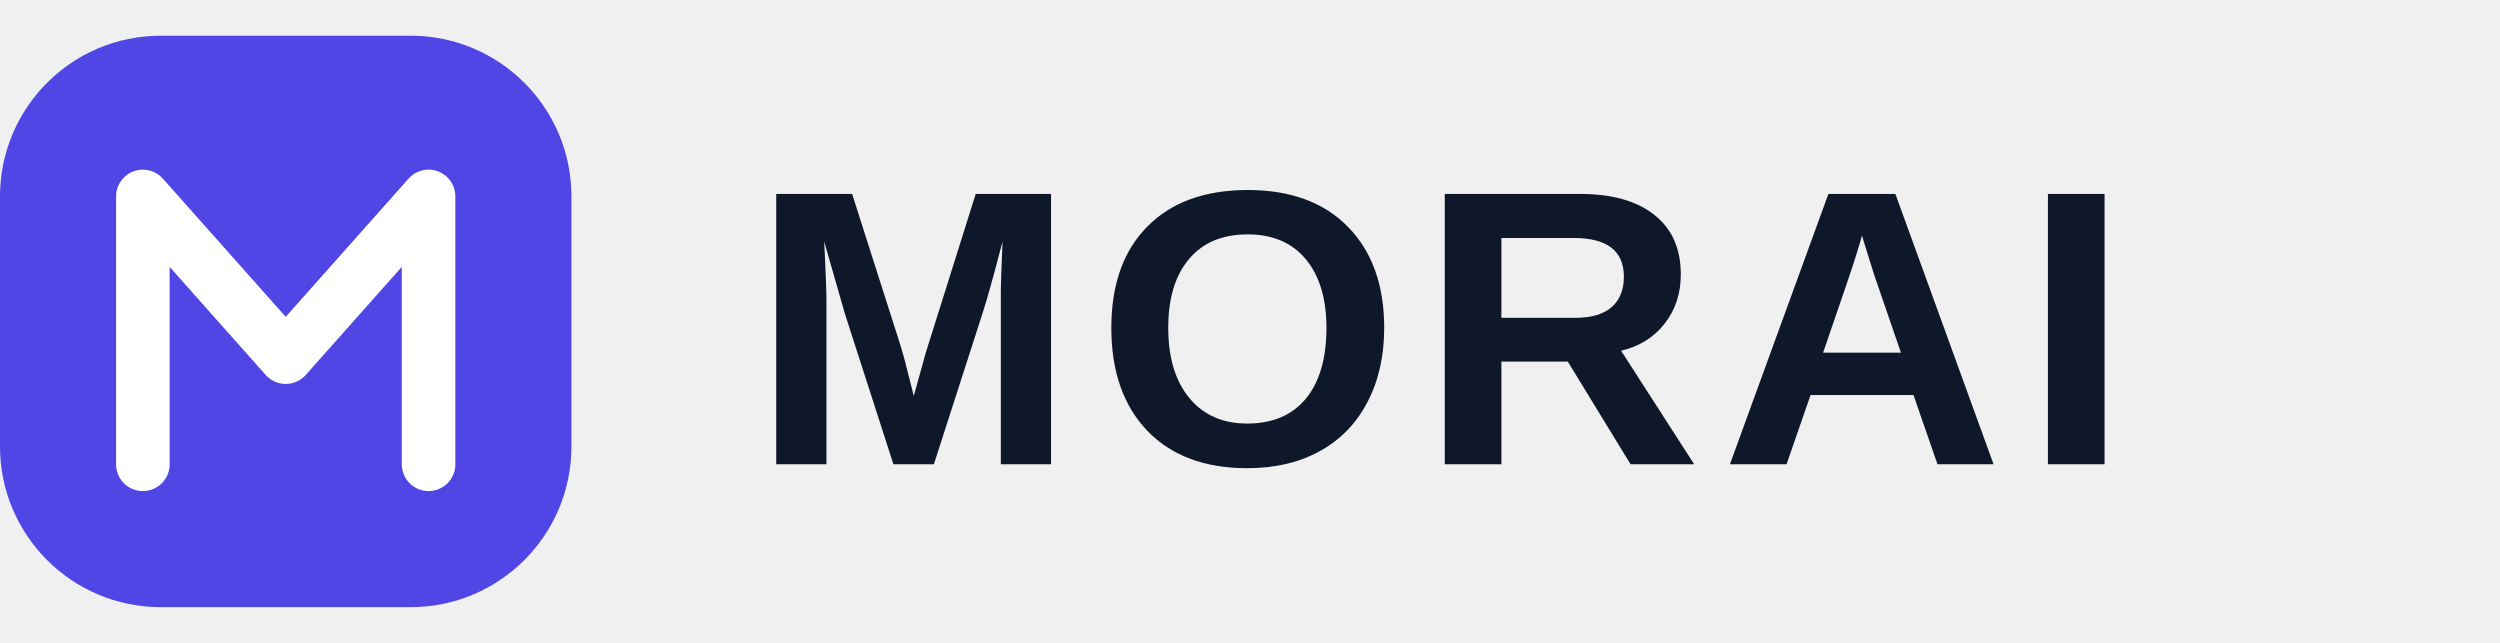
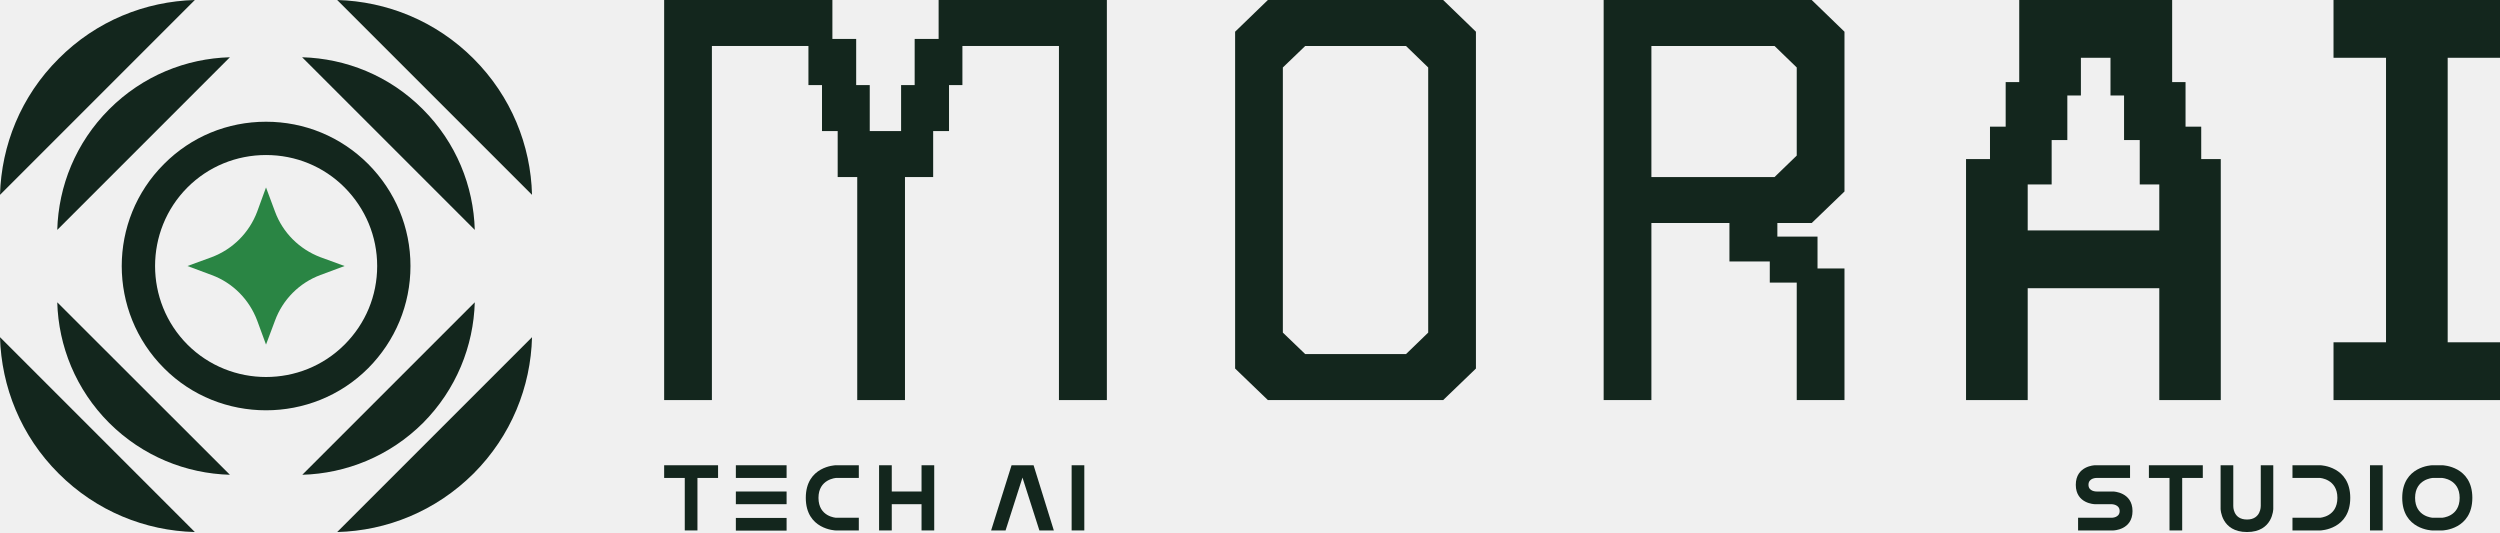
- <svg xmlns="http://www.w3.org/2000/svg" width="140" height="36" viewBox="0 0 140 36" role="img" aria-label="MORAI">
-   <rect x="0" y="2" width="32" height="32" rx="9" fill="#4F46E5" />
-   <path d="M8 26V11l8 9 8-9v15" fill="none" stroke="#fff" stroke-width="3" stroke-linecap="round" stroke-linejoin="round" />
-   <text x="42" y="26" font-family="Segoe UI, Arial, sans-serif" font-size="22" font-weight="800" letter-spacing="1" fill="#0F172A">MORAI</text>
+ <svg xmlns="http://www.w3.org/2000/svg" role="img" aria-label="MORAI" viewBox="0 0 141.91 30.2" width="141.91" height="30.2">
+   <path fill="#13261d" d="M15.1 8.8C13.42 8.8 11.83 9.45 10.64 10.64C8.19 13.1 8.19 17.1 10.64 19.56C11.87 20.79 13.49 21.4 15.1 21.4C16.72 21.4 18.33 20.79 19.56 19.56C20.75 18.37 21.41 16.79 21.41 15.1C21.41 13.42 20.75 11.84 19.56 10.64C18.37 9.45 16.79 8.8 15.1 8.8M15.1 23.29C13 23.29 10.9 22.5 9.31 20.9C6.11 17.7 6.11 12.5 9.31 9.31C10.85 7.76 12.91 6.91 15.1 6.91C17.29 6.91 19.35 7.76 20.9 9.31C22.44 10.86 23.3 12.91 23.3 15.1C23.3 17.29 22.44 19.35 20.9 20.9C19.3 22.5 17.2 23.29 15.1 23.29" />
+   <path fill="#13261d" d="M26.95 13.05C26.88 10.56 25.9 8.1 24 6.2C22.11 4.3 19.64 3.32 17.15 3.25L26.95 13.05" />
+   <path fill="#13261d" d="M30.2 11.06C30.13 8.25 29.02 5.47 26.88 3.33C24.73 1.18 21.95 0.08 19.14 0L30.2 11.06" />
+   <path fill="#13261d" d="M13.05 26.95C10.56 26.88 8.1 25.9 6.2 24.01C4.3 22.11 3.32 19.64 3.25 17.16L13.05 26.95" />
+   <path fill="#13261d" d="M11.06 30.2C8.25 30.13 5.47 29.02 3.33 26.88C1.18 24.74 0.08 21.95 0 19.14L11.06 30.2" />
+   <path fill="#13261d" d="M17.16 26.95C19.64 26.88 22.11 25.9 24.01 24.01C25.9 22.11 26.88 19.64 26.95 17.16L17.16 26.95" />
+   <path fill="#13261d" d="M19.14 30.2C21.95 30.13 24.73 29.02 26.88 26.88C29.02 24.74 30.13 21.95 30.2 19.14L19.14 30.2" />
+   <path fill="#13261d" d="M3.25 13.05C3.32 10.56 4.3 8.1 6.2 6.2C8.1 4.3 10.56 3.32 13.05 3.25L3.25 13.05" />
+   <path fill="#13261d" d="M0 11.06C0.08 8.25 1.18 5.47 3.33 3.33C5.47 1.18 8.25 0.08 11.06 0L0 11.06" />
+   <path fill="#2a8544" d="M15.1 10.64L15.61 12.01C16.05 13.21 17 14.15 18.19 14.6L19.56 15.1L18.19 15.61C17 16.05 16.05 17 15.61 18.2L15.1 19.56L14.6 18.2C14.15 17 13.21 16.05 12.01 15.61L10.64 15.1L12.01 14.6C13.21 14.15 14.15 13.21 14.6 12.01L15.1 10.64" />
+   <path fill="#13261d" d="M38.87 30.11L38.87 27.13L37.7 27.13L37.7 26.41L38.87 26.41L39.59 26.41L40.76 26.41L40.76 27.13L39.59 27.13L39.59 30.11L38.87 30.11" />
+   <path fill="#13261d" d="M41.77 29.4h2.88v0.72h-2.88ZM41.77 27.9h2.88v0.72h-2.88ZM41.77 26.41h2.88v0.72h-2.88Z" />
+   <path fill="#13261d" d="M48.75 26.41L48.75 27.13L47.46 27.13C47.46 27.13 46.46 27.19 46.46 28.26C46.46 29.34 47.46 29.39 47.46 29.39L48.75 29.39L48.75 30.11L47.43 30.11C47.43 30.11 45.74 30.06 45.74 28.26C45.74 26.46 47.43 26.41 47.43 26.41L48.75 26.41" />
+   <path fill="#13261d" d="M49.9 30.11L49.9 28.62L49.9 27.9L49.9 26.41L50.62 26.41L50.62 27.9L52.31 27.9L52.31 26.41L53.03 26.41L53.03 30.11L52.31 30.11L52.31 28.62L50.62 28.62L50.62 30.11L49.9 30.11" />
+   <path fill="#13261d" d="M58.67 26.41L59.82 30.11L59 30.11L58.04 27.11L57.08 30.11L56.26 30.11L57.42 26.41L58.67 26.41" />
+   <path fill="#13261d" d="M60.83 26.41h0.72v3.7h-0.72Z" />
+   <path fill="#13261d" d="M120.91 26.41L120.91 27.13L119.01 27.13C119.01 27.13 118.55 27.12 118.55 27.52C118.55 27.91 119.01 27.9 119.01 27.9L119.96 27.9C119.96 27.9 121.05 27.93 121.05 29.01C121.05 30.09 119.96 30.11 119.96 30.11L117.96 30.11L117.96 29.39L119.86 29.39C119.86 29.39 120.32 29.4 120.32 29.01C120.32 28.62 119.86 28.62 119.86 28.62L118.91 28.62C118.91 28.62 117.83 28.6 117.83 27.52C117.83 26.44 118.91 26.41 118.91 26.41L120.91 26.41" />
+   <path fill="#13261d" d="M123.15 30.11L123.15 27.13L121.98 27.13L121.98 26.41L123.15 26.41L123.87 26.41L125.04 26.41L125.04 27.13L123.87 27.13L123.87 30.11L123.15 30.11" />
+   <path fill="#13261d" d="M126.77 26.41L126.77 28.72C126.77 28.72 126.74 29.49 127.55 29.49C128.35 29.49 128.33 28.72 128.33 28.72L128.33 26.41L129.04 26.41L129.04 28.89C129.04 28.89 129.02 30.2 127.55 30.2C126.08 30.2 126.05 28.89 126.05 28.89L126.05 26.41L126.77 26.41" />
+   <path fill="#13261d" d="M133.41 28.26C133.41 30.06 131.72 30.11 131.72 30.11L130.13 30.11L130.13 29.39L131.69 29.39C131.69 29.39 132.68 29.34 132.68 28.26C132.68 27.19 131.69 27.13 131.69 27.13L130.13 27.13L130.13 26.41L131.72 26.41C131.72 26.41 133.41 26.46 133.41 28.26" />
+   <path fill="#13261d" d="M134.53 26.41h0.72v3.7h-0.72Z" />
+   <path fill="#13261d" d="M137.09 28.26C137.09 29.34 138.09 29.39 138.09 29.39L138.62 29.39C138.62 29.39 139.62 29.34 139.62 28.26C139.62 27.19 138.62 27.13 138.62 27.13L138.09 27.13C138.09 27.13 137.09 27.19 137.09 28.26M138.65 26.41C138.65 26.41 140.34 26.46 140.34 28.26C140.34 30.06 138.65 30.11 138.65 30.11L138.05 30.11C138.05 30.11 136.36 30.06 136.36 28.26C136.36 26.46 138.05 26.41 138.05 26.41L138.65 26.41" />
+   <path fill="#13261d" d="M53.28 0L62.83 0L62.83 22.71L60.11 22.71L60.11 2.61L54.63 2.61L54.63 4.83L53.87 4.83L53.87 7.44L52.97 7.44L52.97 10.05L51.37 10.05L51.37 22.71L48.66 22.71L48.66 10.05L47.55 10.05L47.55 7.44L46.66 7.44L46.66 4.83L45.89 4.83L45.89 2.61L40.41 2.61L40.41 22.71L37.7 22.71L37.7 0L47.25 0L47.25 2.21L48.6 2.21L48.6 4.83L49.37 4.83L49.37 7.44L51.15 7.44L51.15 4.83L51.92 4.83L51.92 2.21L53.28 2.21L53.28 0" />
+   <path fill="#13261d" d="M81.07 3.83L79.81 2.61L74.09 2.61L72.82 3.83L72.82 18.88L74.09 20.1L79.81 20.1L81.07 18.88L81.07 3.83M83.78 20.92L81.92 22.71L71.97 22.71L70.11 20.92L70.11 1.8L71.97 0L81.92 0L83.78 1.8L83.78 20.92" />
+   <path fill="#13261d" d="M93.74 2.61L93.74 10.05L100.73 10.05L101.99 8.83L101.99 3.83L100.73 2.61L93.74 2.61M98.17 12.66L93.74 12.66L93.74 22.71L91.03 22.71L91.03 0L102.84 0L104.7 1.8L104.7 10.87L102.84 12.66L100.89 12.66L100.89 13.43L103.17 13.43L103.17 15.24L104.7 15.24L104.7 22.71L101.99 22.71L101.99 16.04L100.46 16.04L100.46 14.84L98.17 14.84L98.17 12.66" />
+   <path fill="#13261d" d="M116.46 10.47L116.46 7.95L117.35 7.95L117.35 5.42L118.12 5.42L118.12 3.28L119.8 3.28L119.8 5.42L120.57 5.42L120.57 7.95L121.46 7.95L121.46 10.47L122.57 10.47L122.57 13.08L115.1 13.08L115.1 10.47L116.46 10.47M124.95 7.19L124.06 7.19L124.06 4.66L123.3 4.66L123.3 0L114.62 0L114.62 4.66L113.85 4.66L113.85 7.19L112.96 7.19L112.96 9.03L111.6 9.03L111.6 22.71L115.1 22.71L115.1 16.36L122.57 16.36L122.57 22.71L126.06 22.71L126.06 9.03L124.95 9.03L124.95 7.19" />
+   <path fill="#13261d" d="M141.91 3.28L141.91 0L132.46 0L132.46 3.28L135.44 3.28L135.44 19.43L132.46 19.43L132.46 22.71L141.91 22.71L141.91 19.43L138.94 19.43L138.94 3.28L141.91 3.28" />
</svg>
